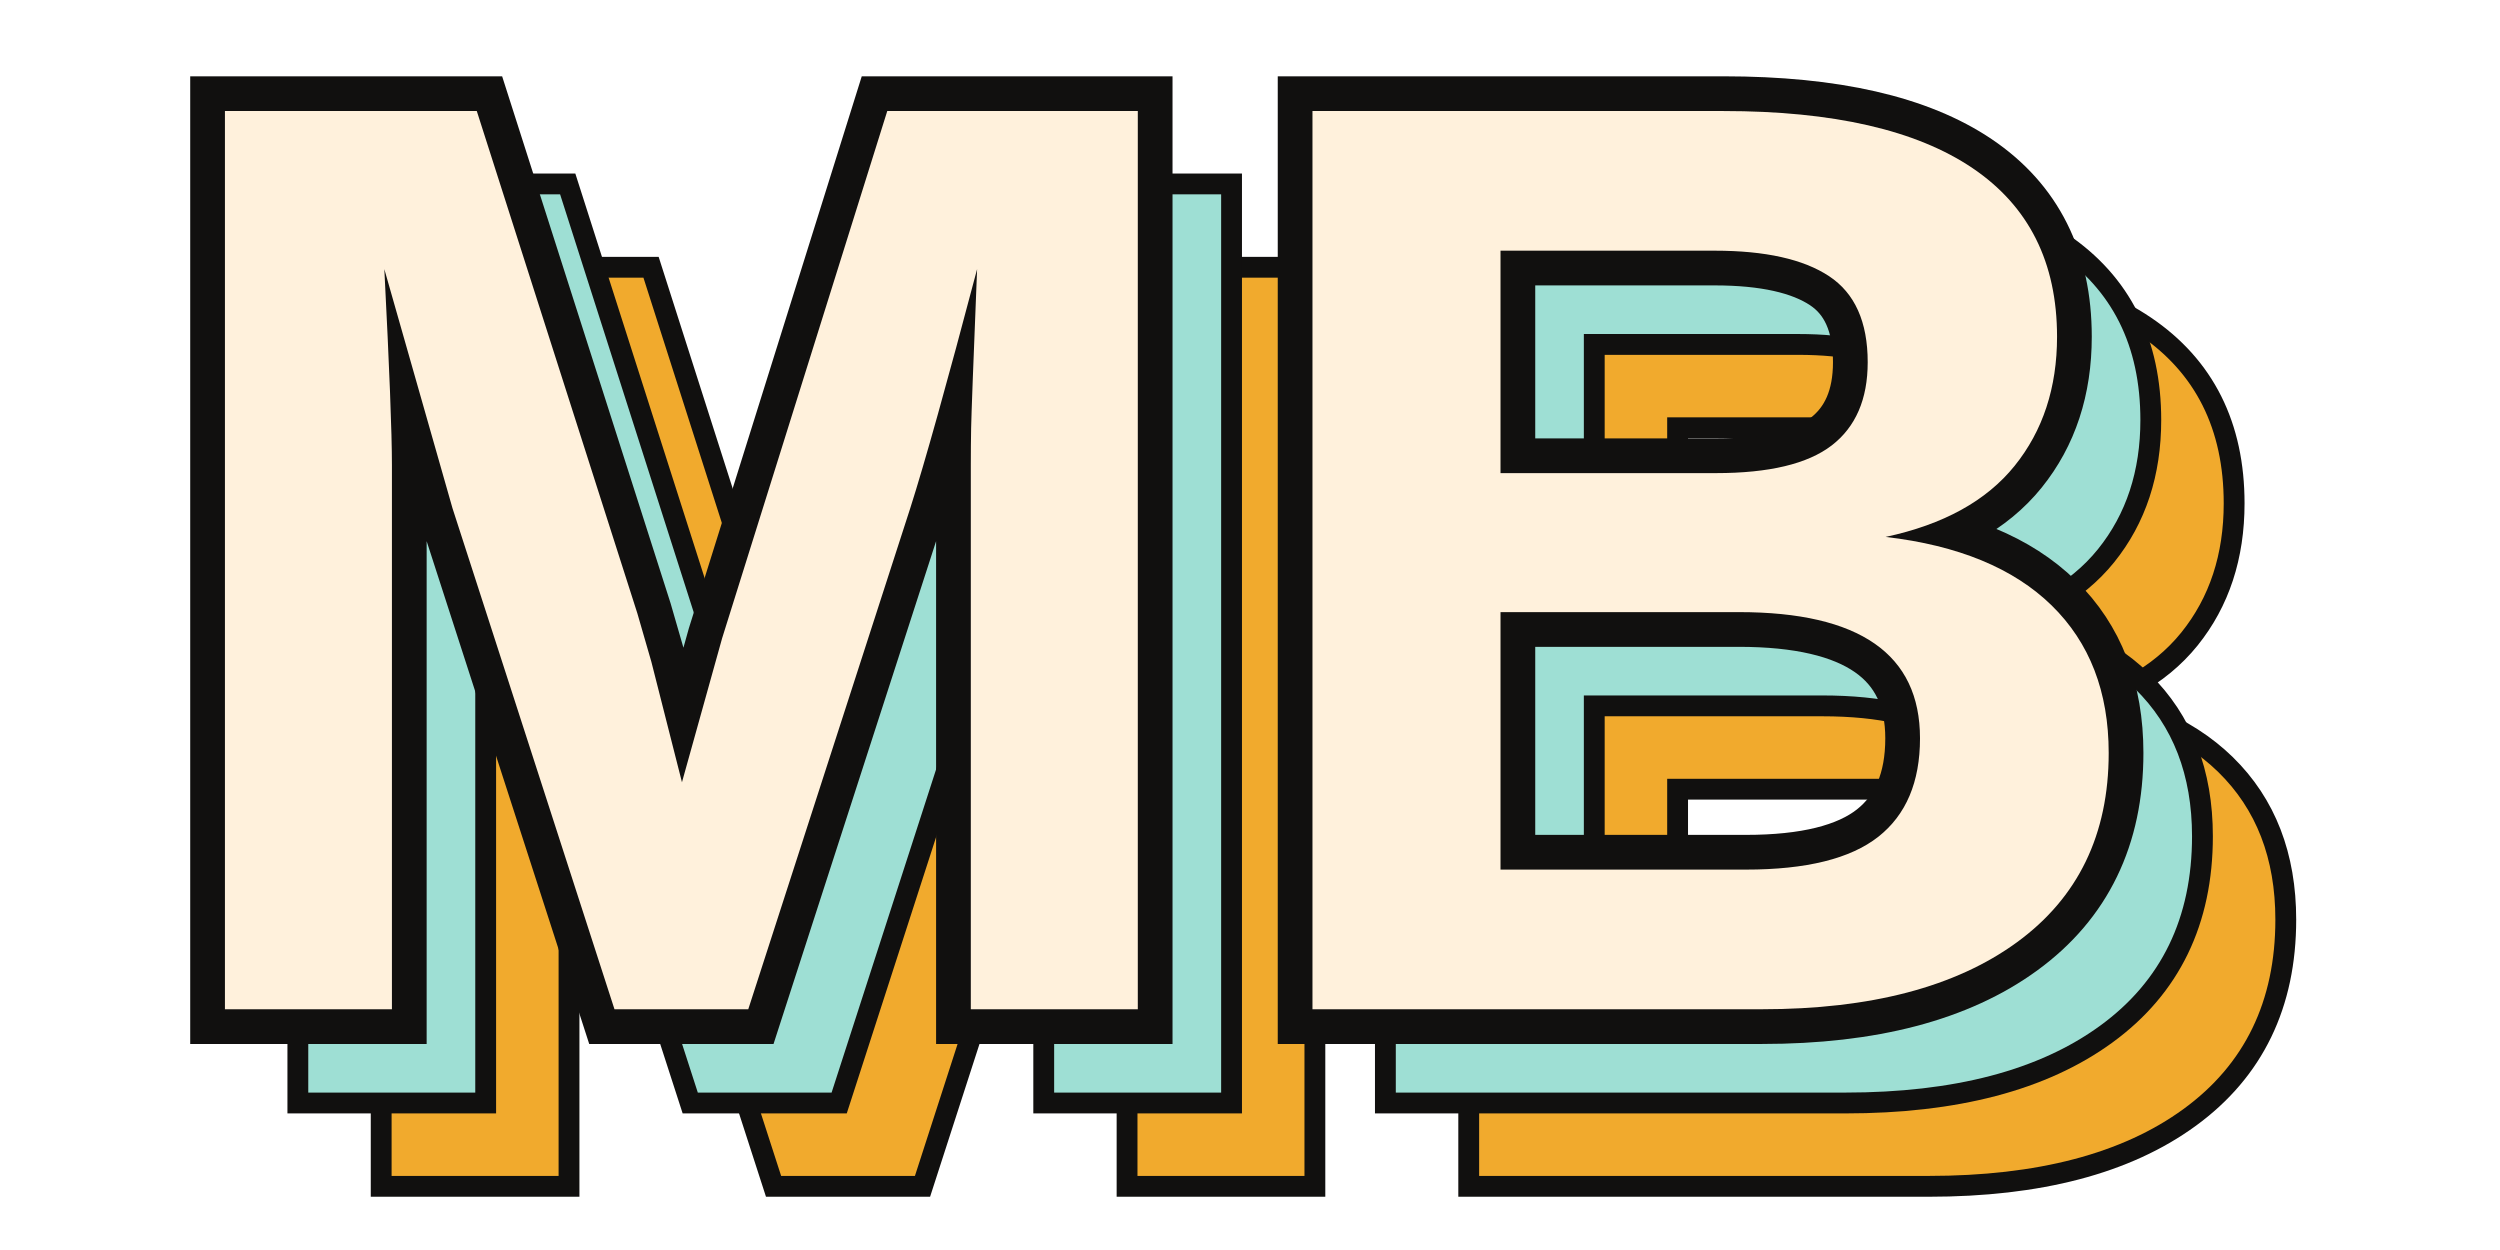
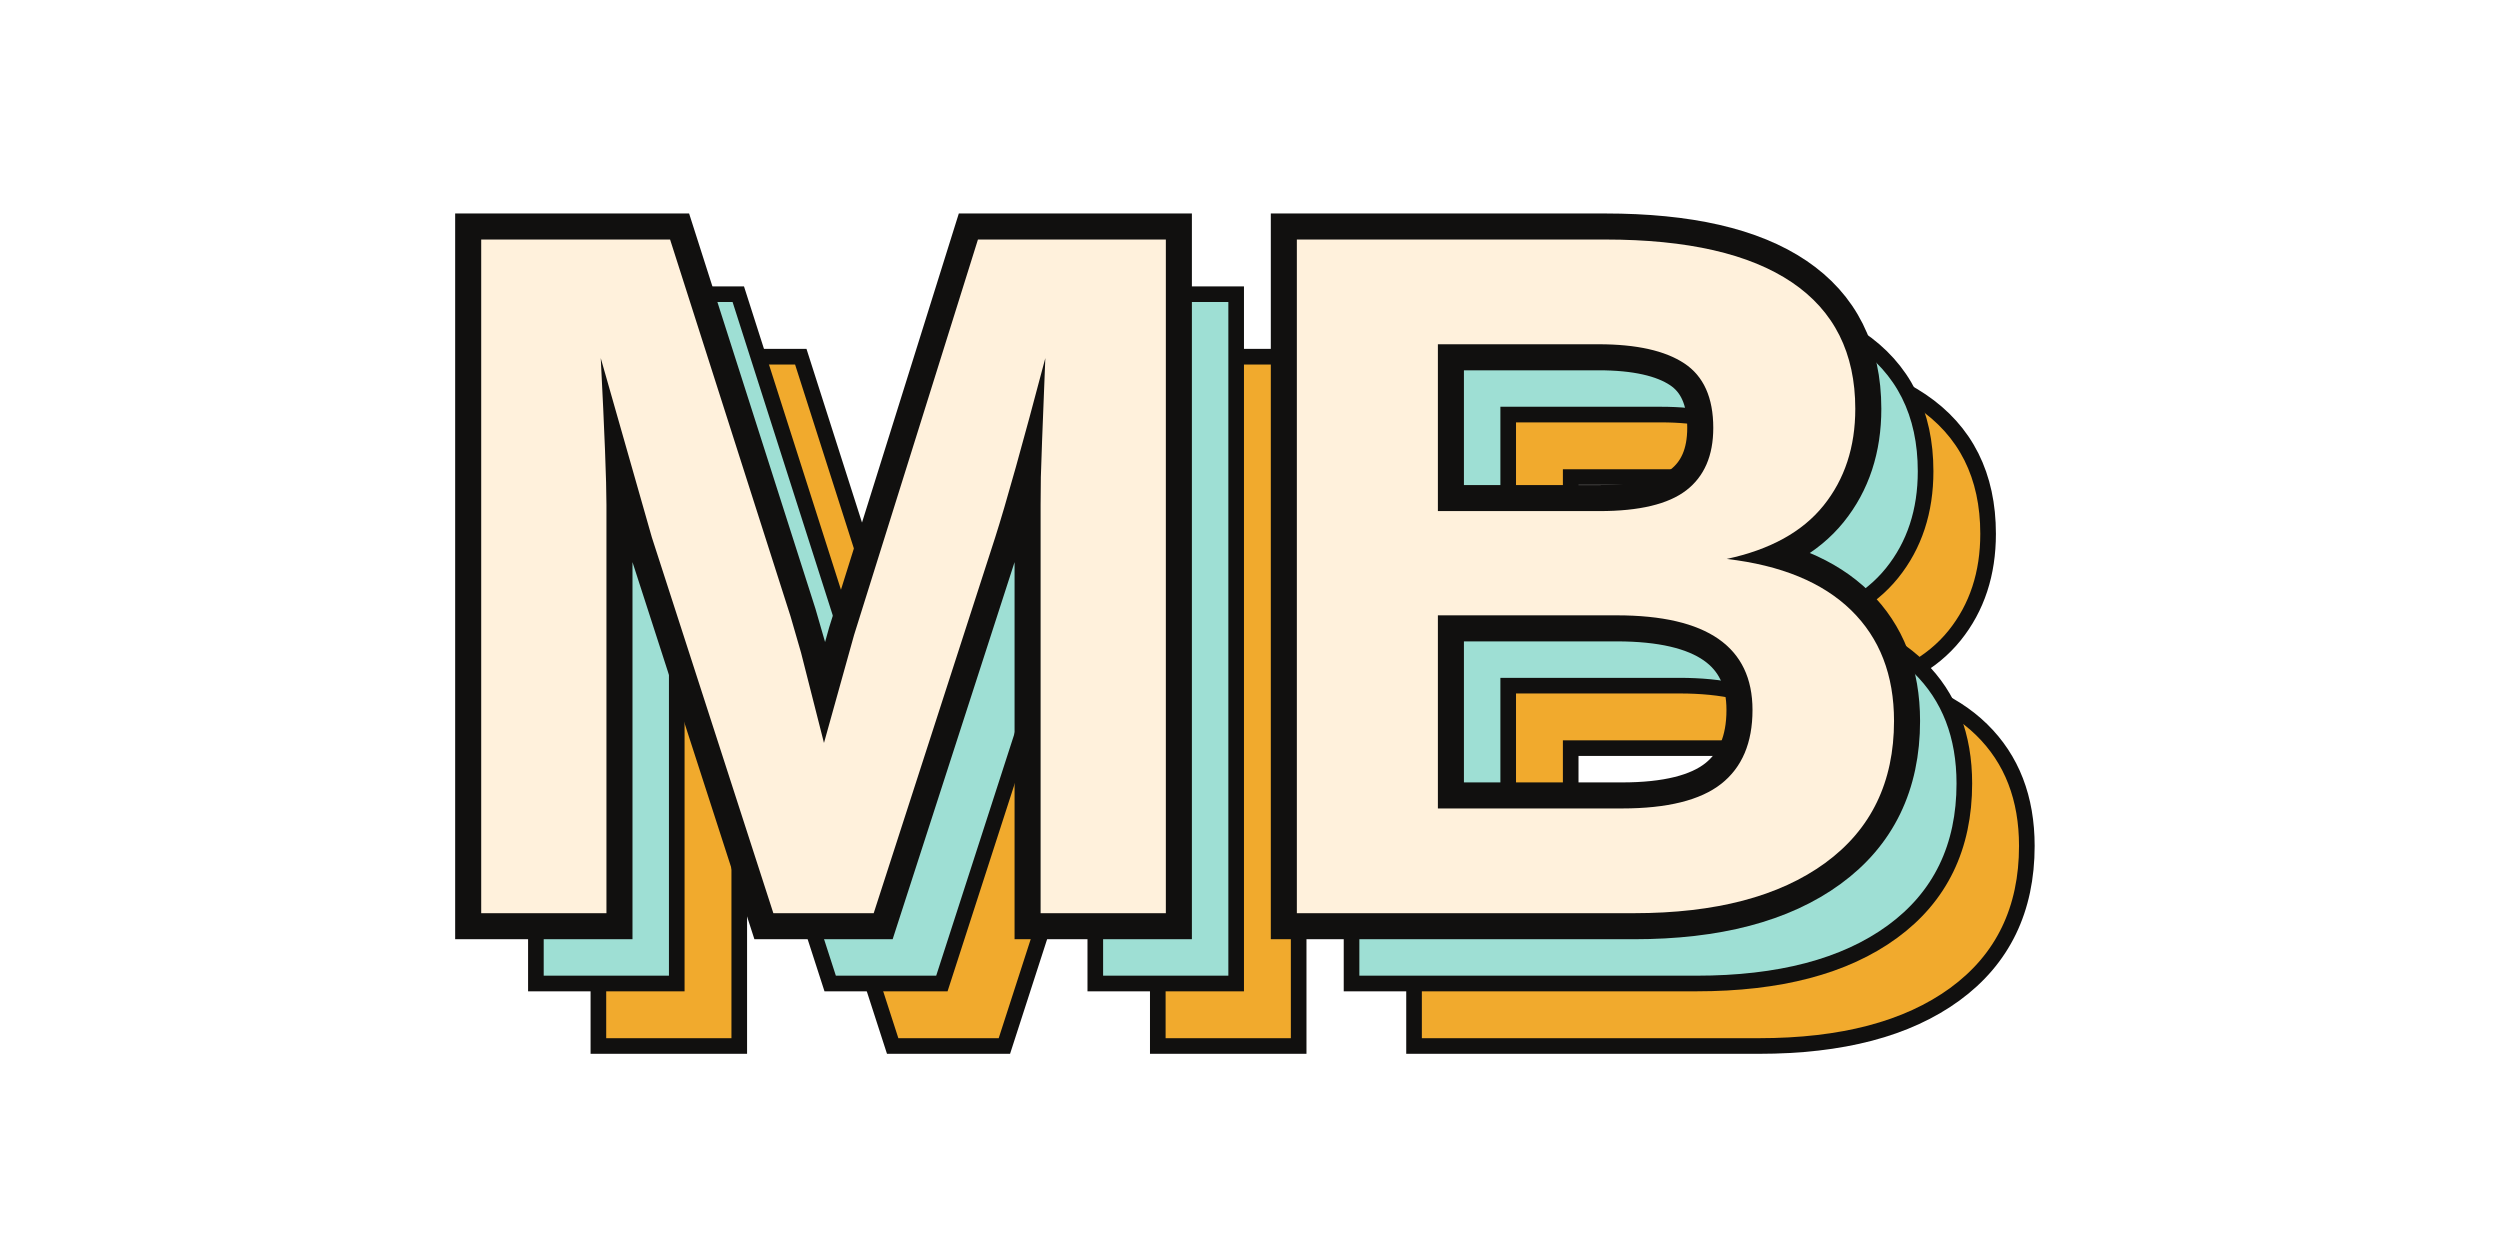
- <svg xmlns="http://www.w3.org/2000/svg" width="360" height="180" viewBox="78 72 360 180" fill="none" role="img" aria-labelledby="title desc">
+ <svg xmlns="http://www.w3.org/2000/svg" width="360" height="180" viewBox="48 42 420 240" fill="none" role="img" aria-labelledby="title desc" overflow="visible">
  <g font-family="Montserrat, Arial Black, Arial, sans-serif" font-size="188" font-weight="900" text-anchor="middle" dominant-baseline="middle">
    <text x="268" y="188" fill="#f1aa2d" stroke="#11100f" stroke-width="6" paint-order="stroke fill" stroke-linejoin="miter">MB</text>
    <text x="256" y="176" fill="#9edfd4" stroke="#11100f" stroke-width="6" paint-order="stroke fill" stroke-linejoin="miter">MB</text>
    <text x="244" y="164" fill="#fff1dc" stroke="#11100f" stroke-width="10" paint-order="stroke fill" stroke-linejoin="miter">MB</text>
  </g>
</svg>
